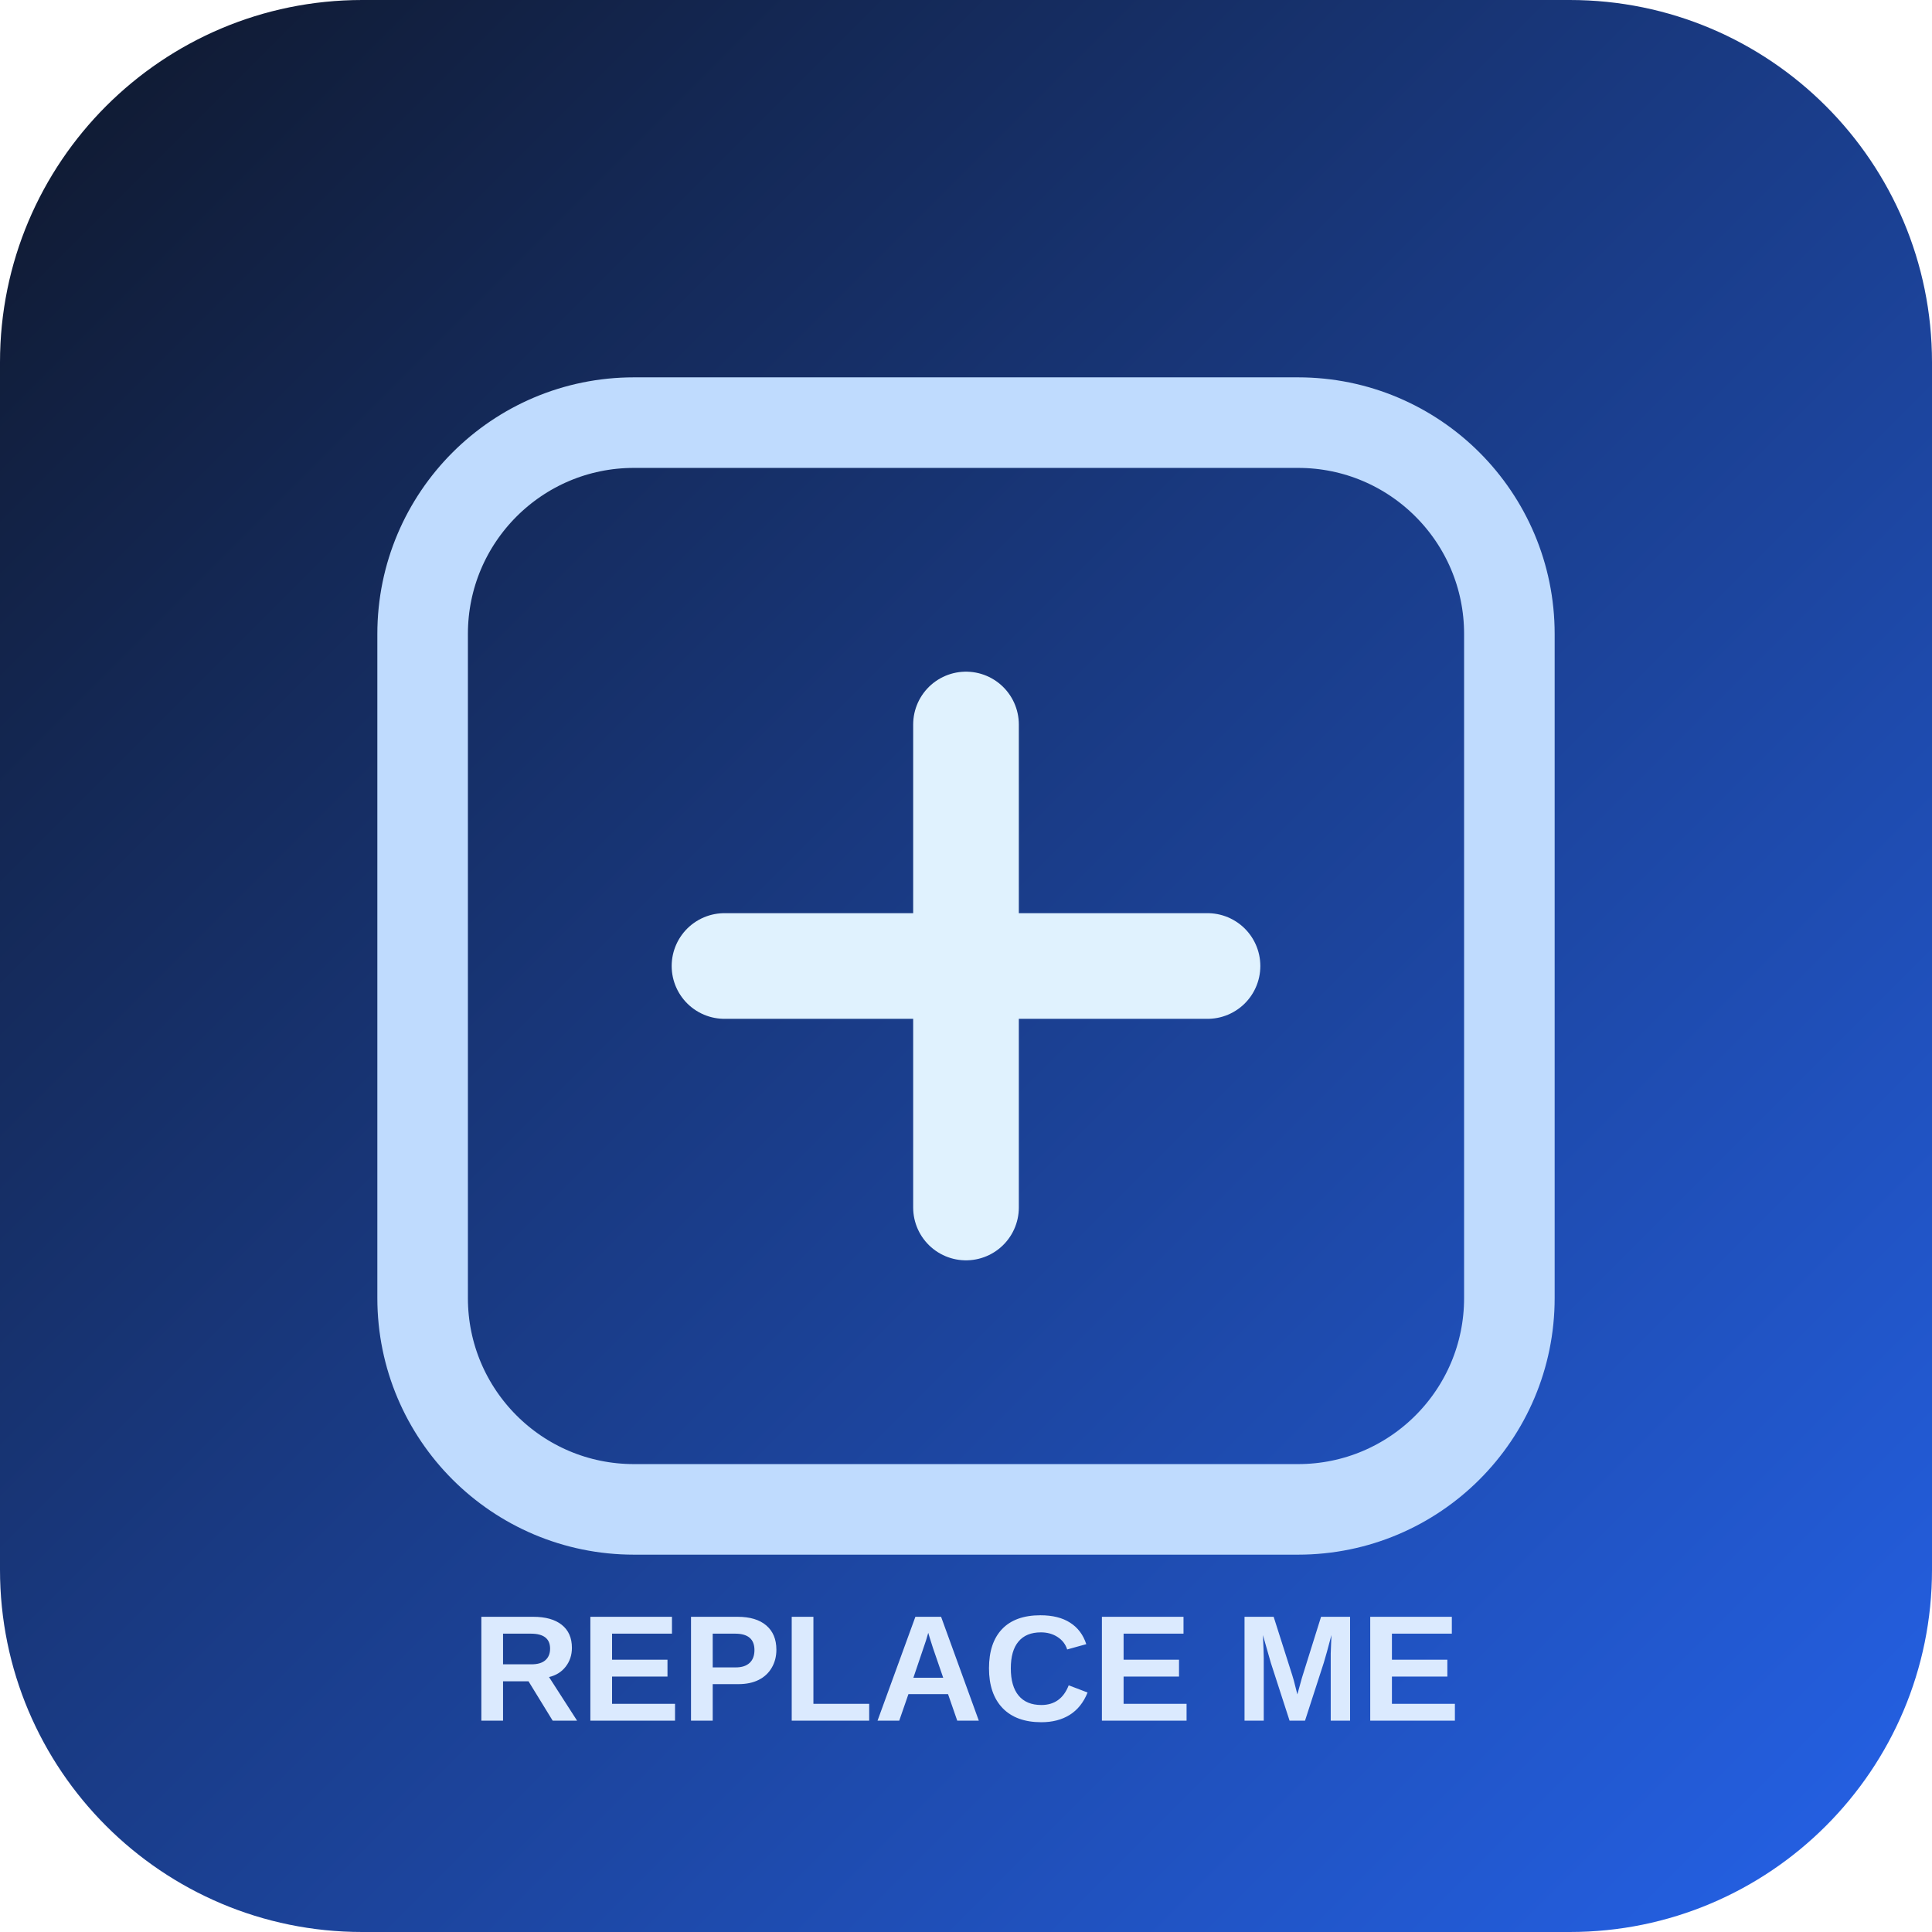
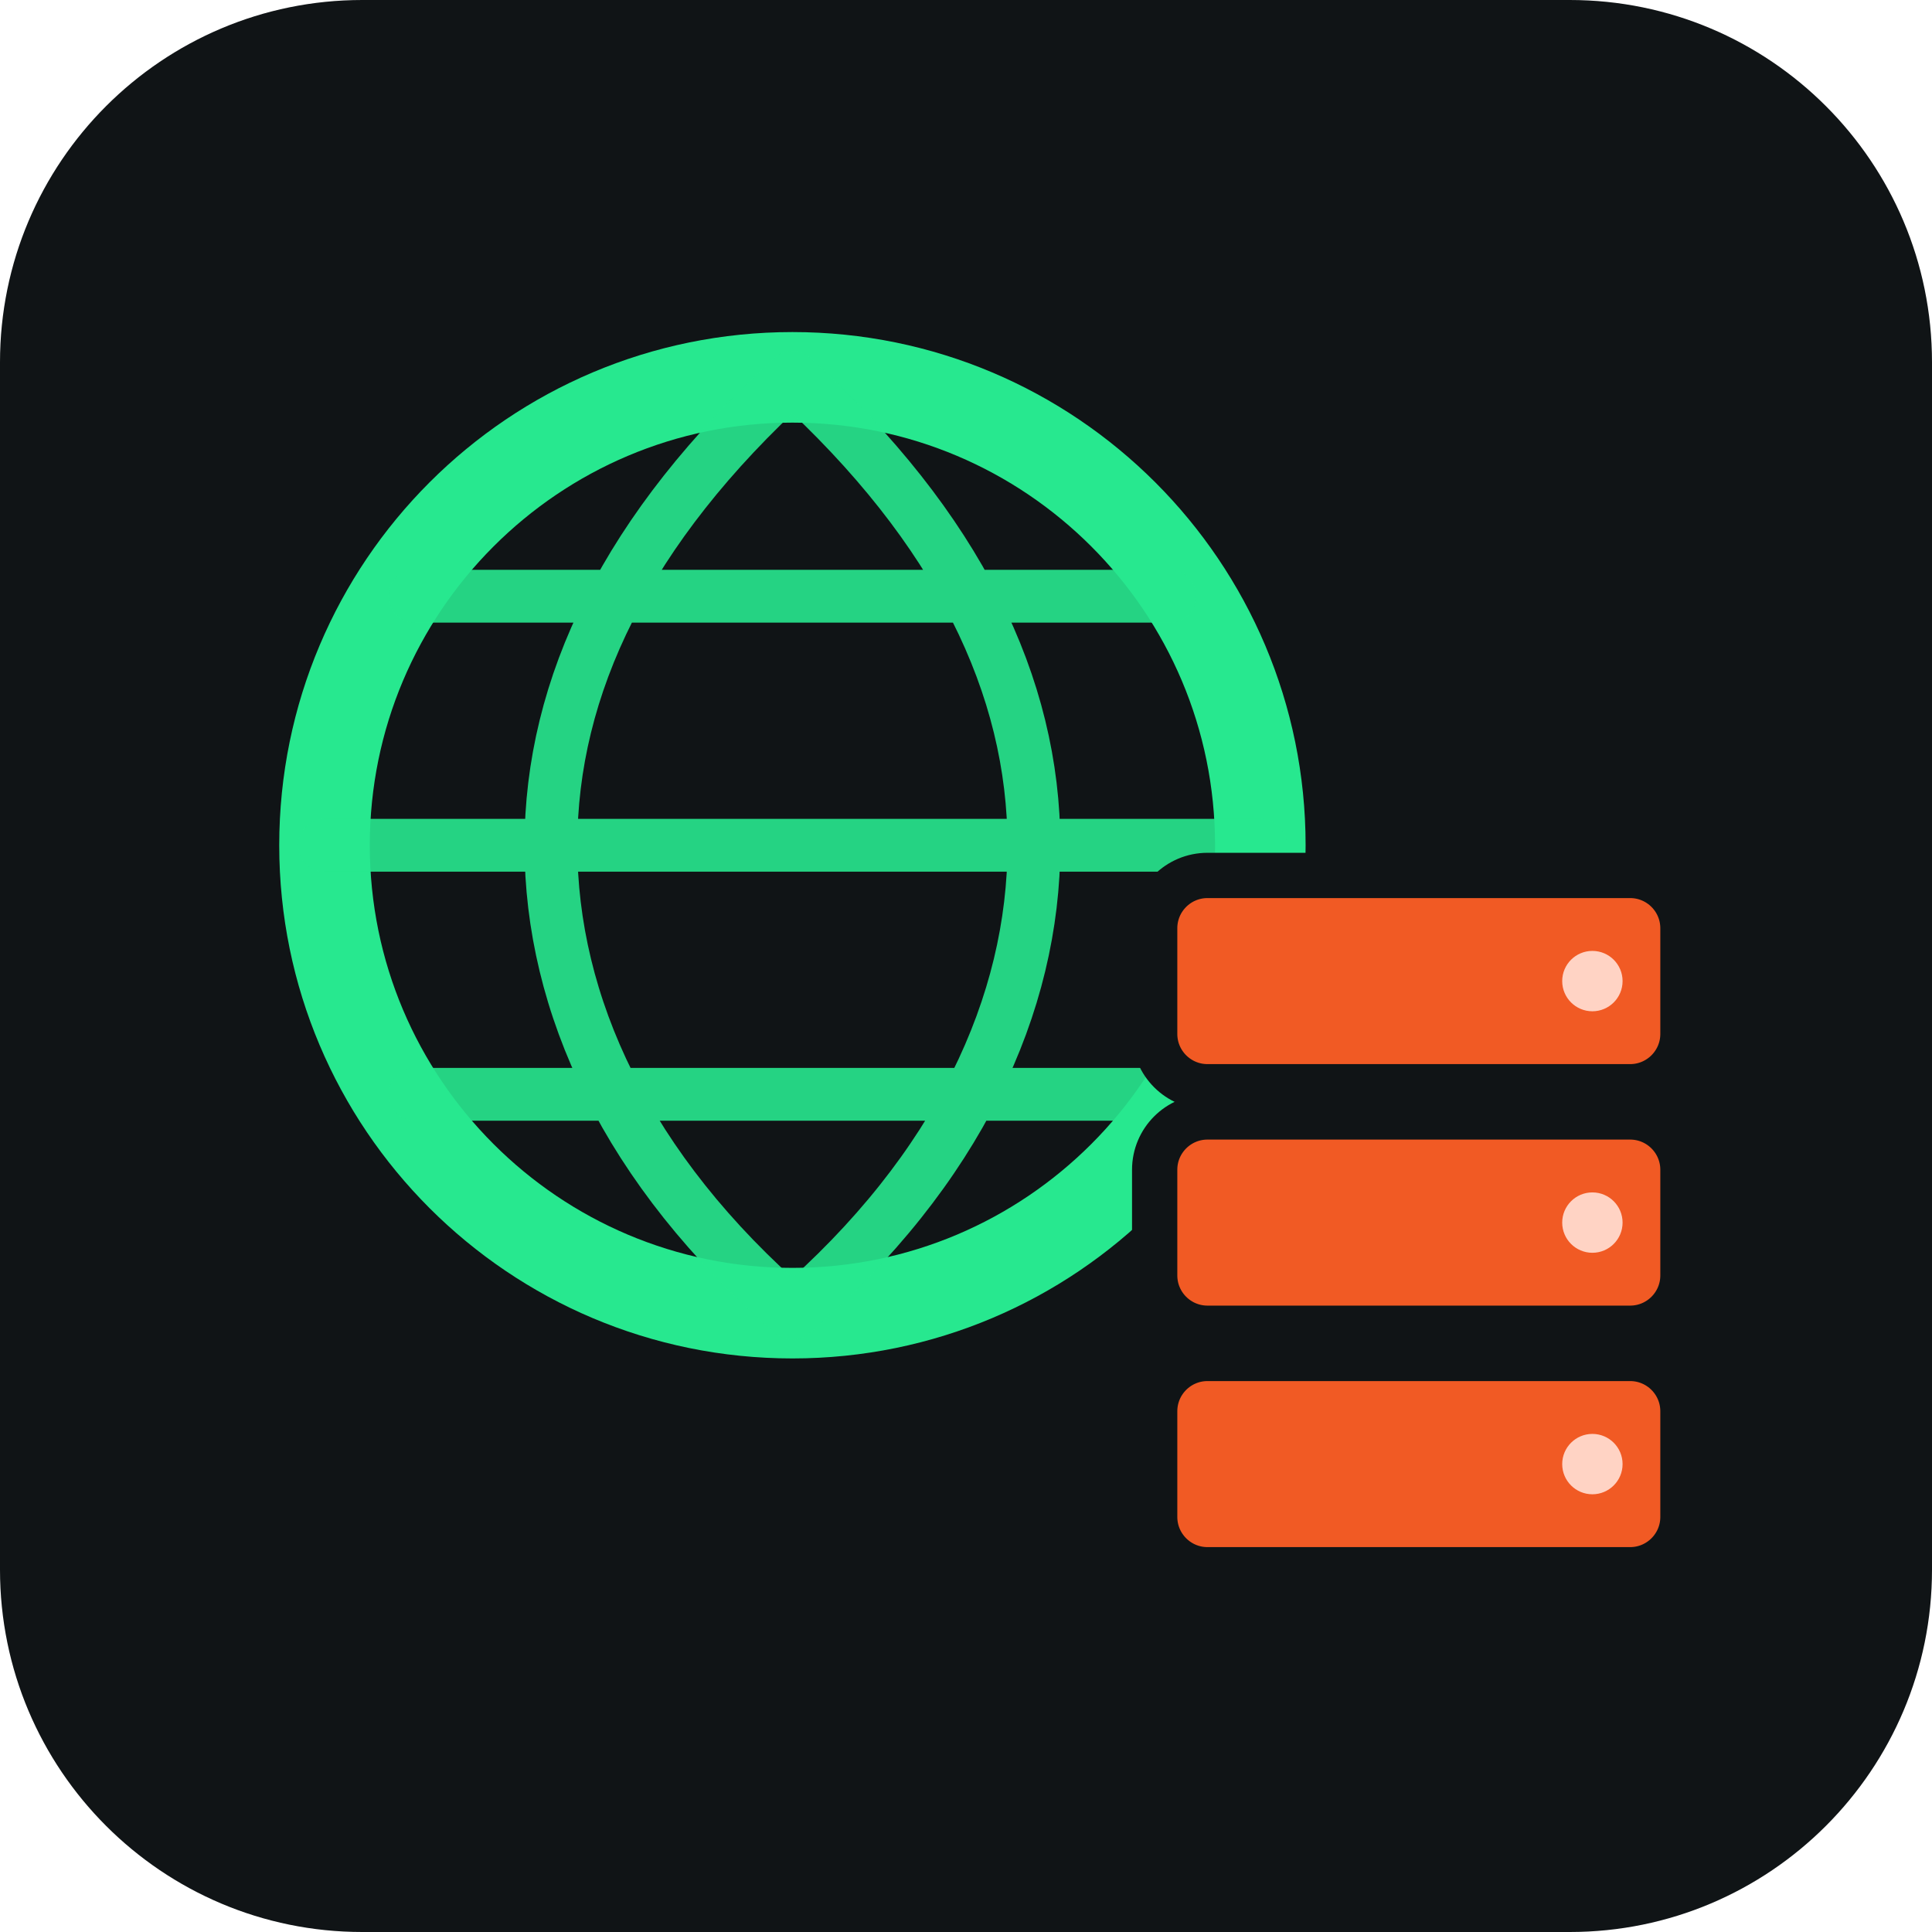
<svg xmlns="http://www.w3.org/2000/svg" viewBox="0 0 256 256" role="img" aria-labelledby="title desc">
-   <defs>
-     <linearGradient id="bg" x1="0%" x2="100%" y1="0%" y2="100%">
-       <stop offset="0%" stop-color="#0f172a" />
-       <stop offset="100%" stop-color="#2563eb" />
-     </linearGradient>
-   </defs>
-   <rect width="256" height="256" rx="48" fill="url(#bg)" />
-   <path d="M56 84c0-15.464 12.536-28 28-28h88c15.464 0 28 12.536 28 28v88c0 15.464-12.536 28-28 28H84c-15.464 0-28-12.536-28-28z" fill="none" stroke="#bfdbfe" stroke-width="12" />
-   <path d="M96 128h64" stroke="#e0f2fe" stroke-linecap="round" stroke-width="14" />
-   <path d="M128 96v64" stroke="#e0f2fe" stroke-linecap="round" stroke-width="14" />
-   <text x="128" y="228" fill="#dbeafe" font-family="Arial, sans-serif" font-size="20" font-weight="700" text-anchor="middle">REPLACE ME</text>
+   <rect width="256" height="256" rx="48" fill="#101416" />
+   <circle cx="105" cy="112" r="62" fill="none" stroke="#27e88f" stroke-width="12" />
+   <path d="M43 112h124M105 50c22 20 32 41 32 62s-10 43-32 62M105 50c-22 20-32 41-32 62s10 43 32 62M55 79h100M55 145h100" fill="none" stroke="#27e88f" stroke-width="7" stroke-linecap="round" opacity=".9" />
+   <g fill="#f15a24" stroke="#101416" stroke-width="6">
+     <rect x="153" y="116" width="70" height="28" rx="7" />
+     <rect x="153" y="148" width="70" height="28" rx="7" />
+     <rect x="153" y="180" width="70" height="28" rx="7" />
+   </g>
+   <g fill="#ffd3c4">
+     <circle cx="211" cy="130" r="4" />
+     <circle cx="211" cy="162" r="4" />
+     <circle cx="211" cy="194" r="4" />
+   </g>
</svg>
